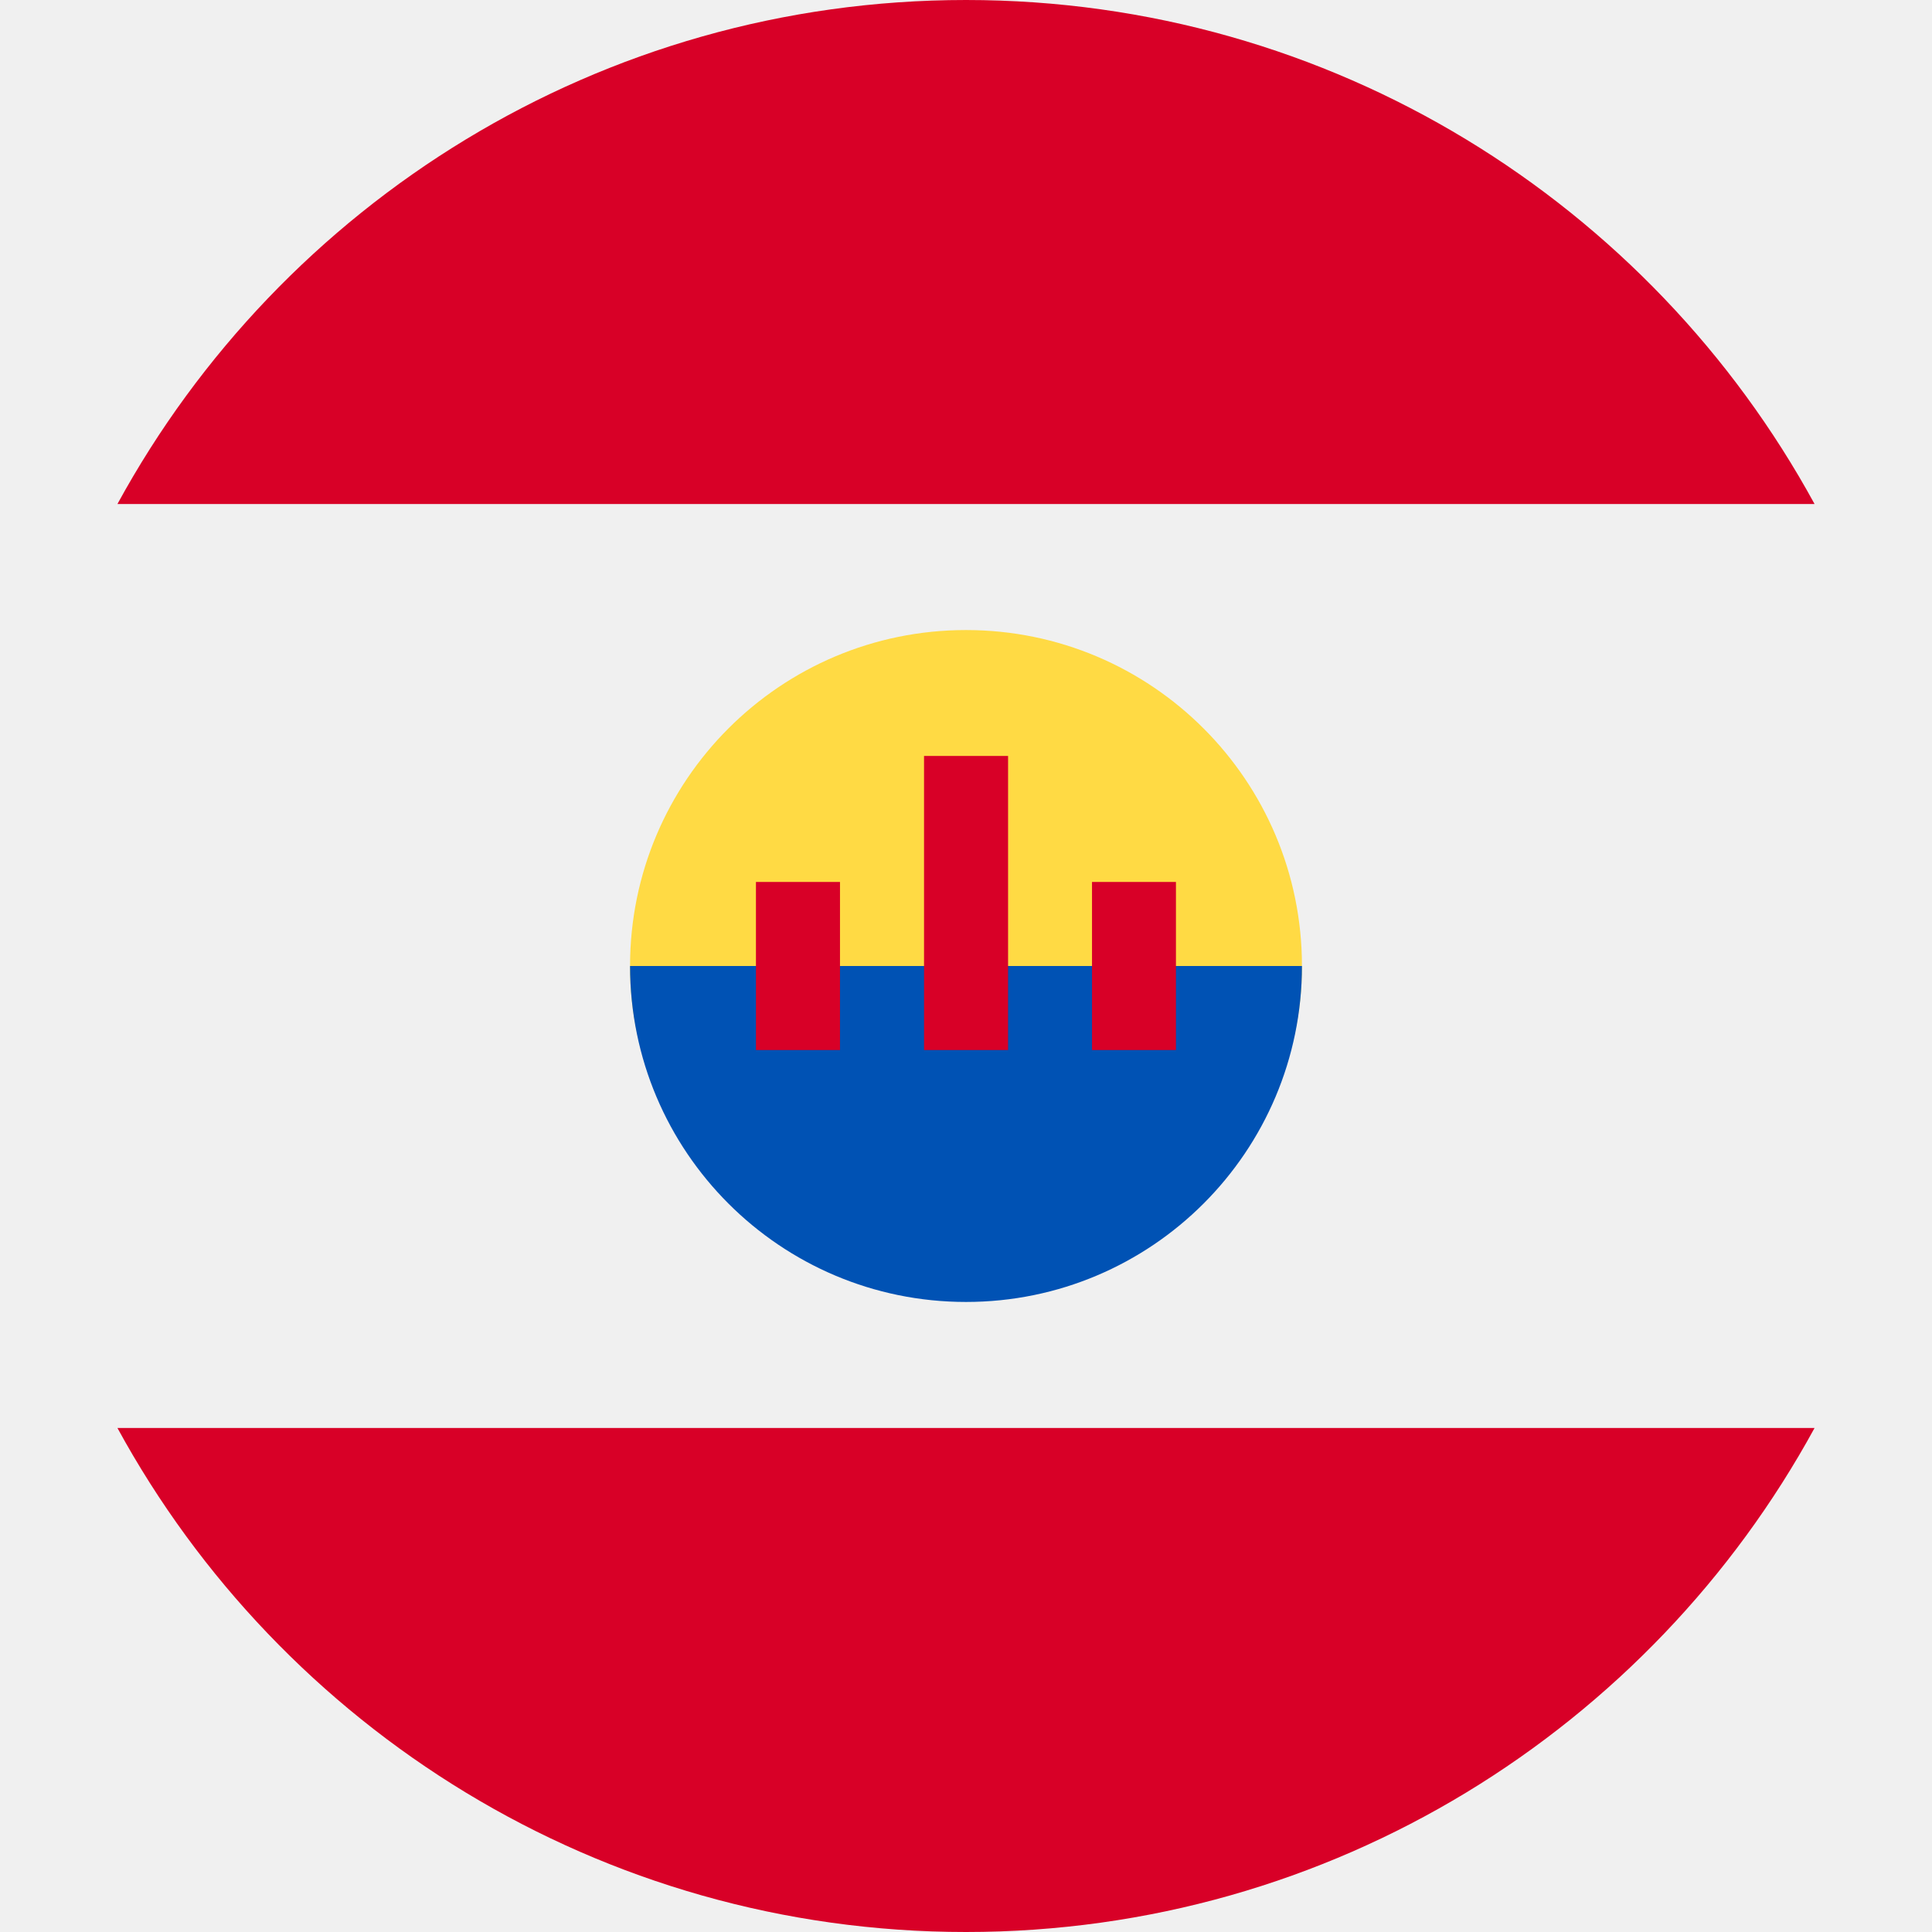
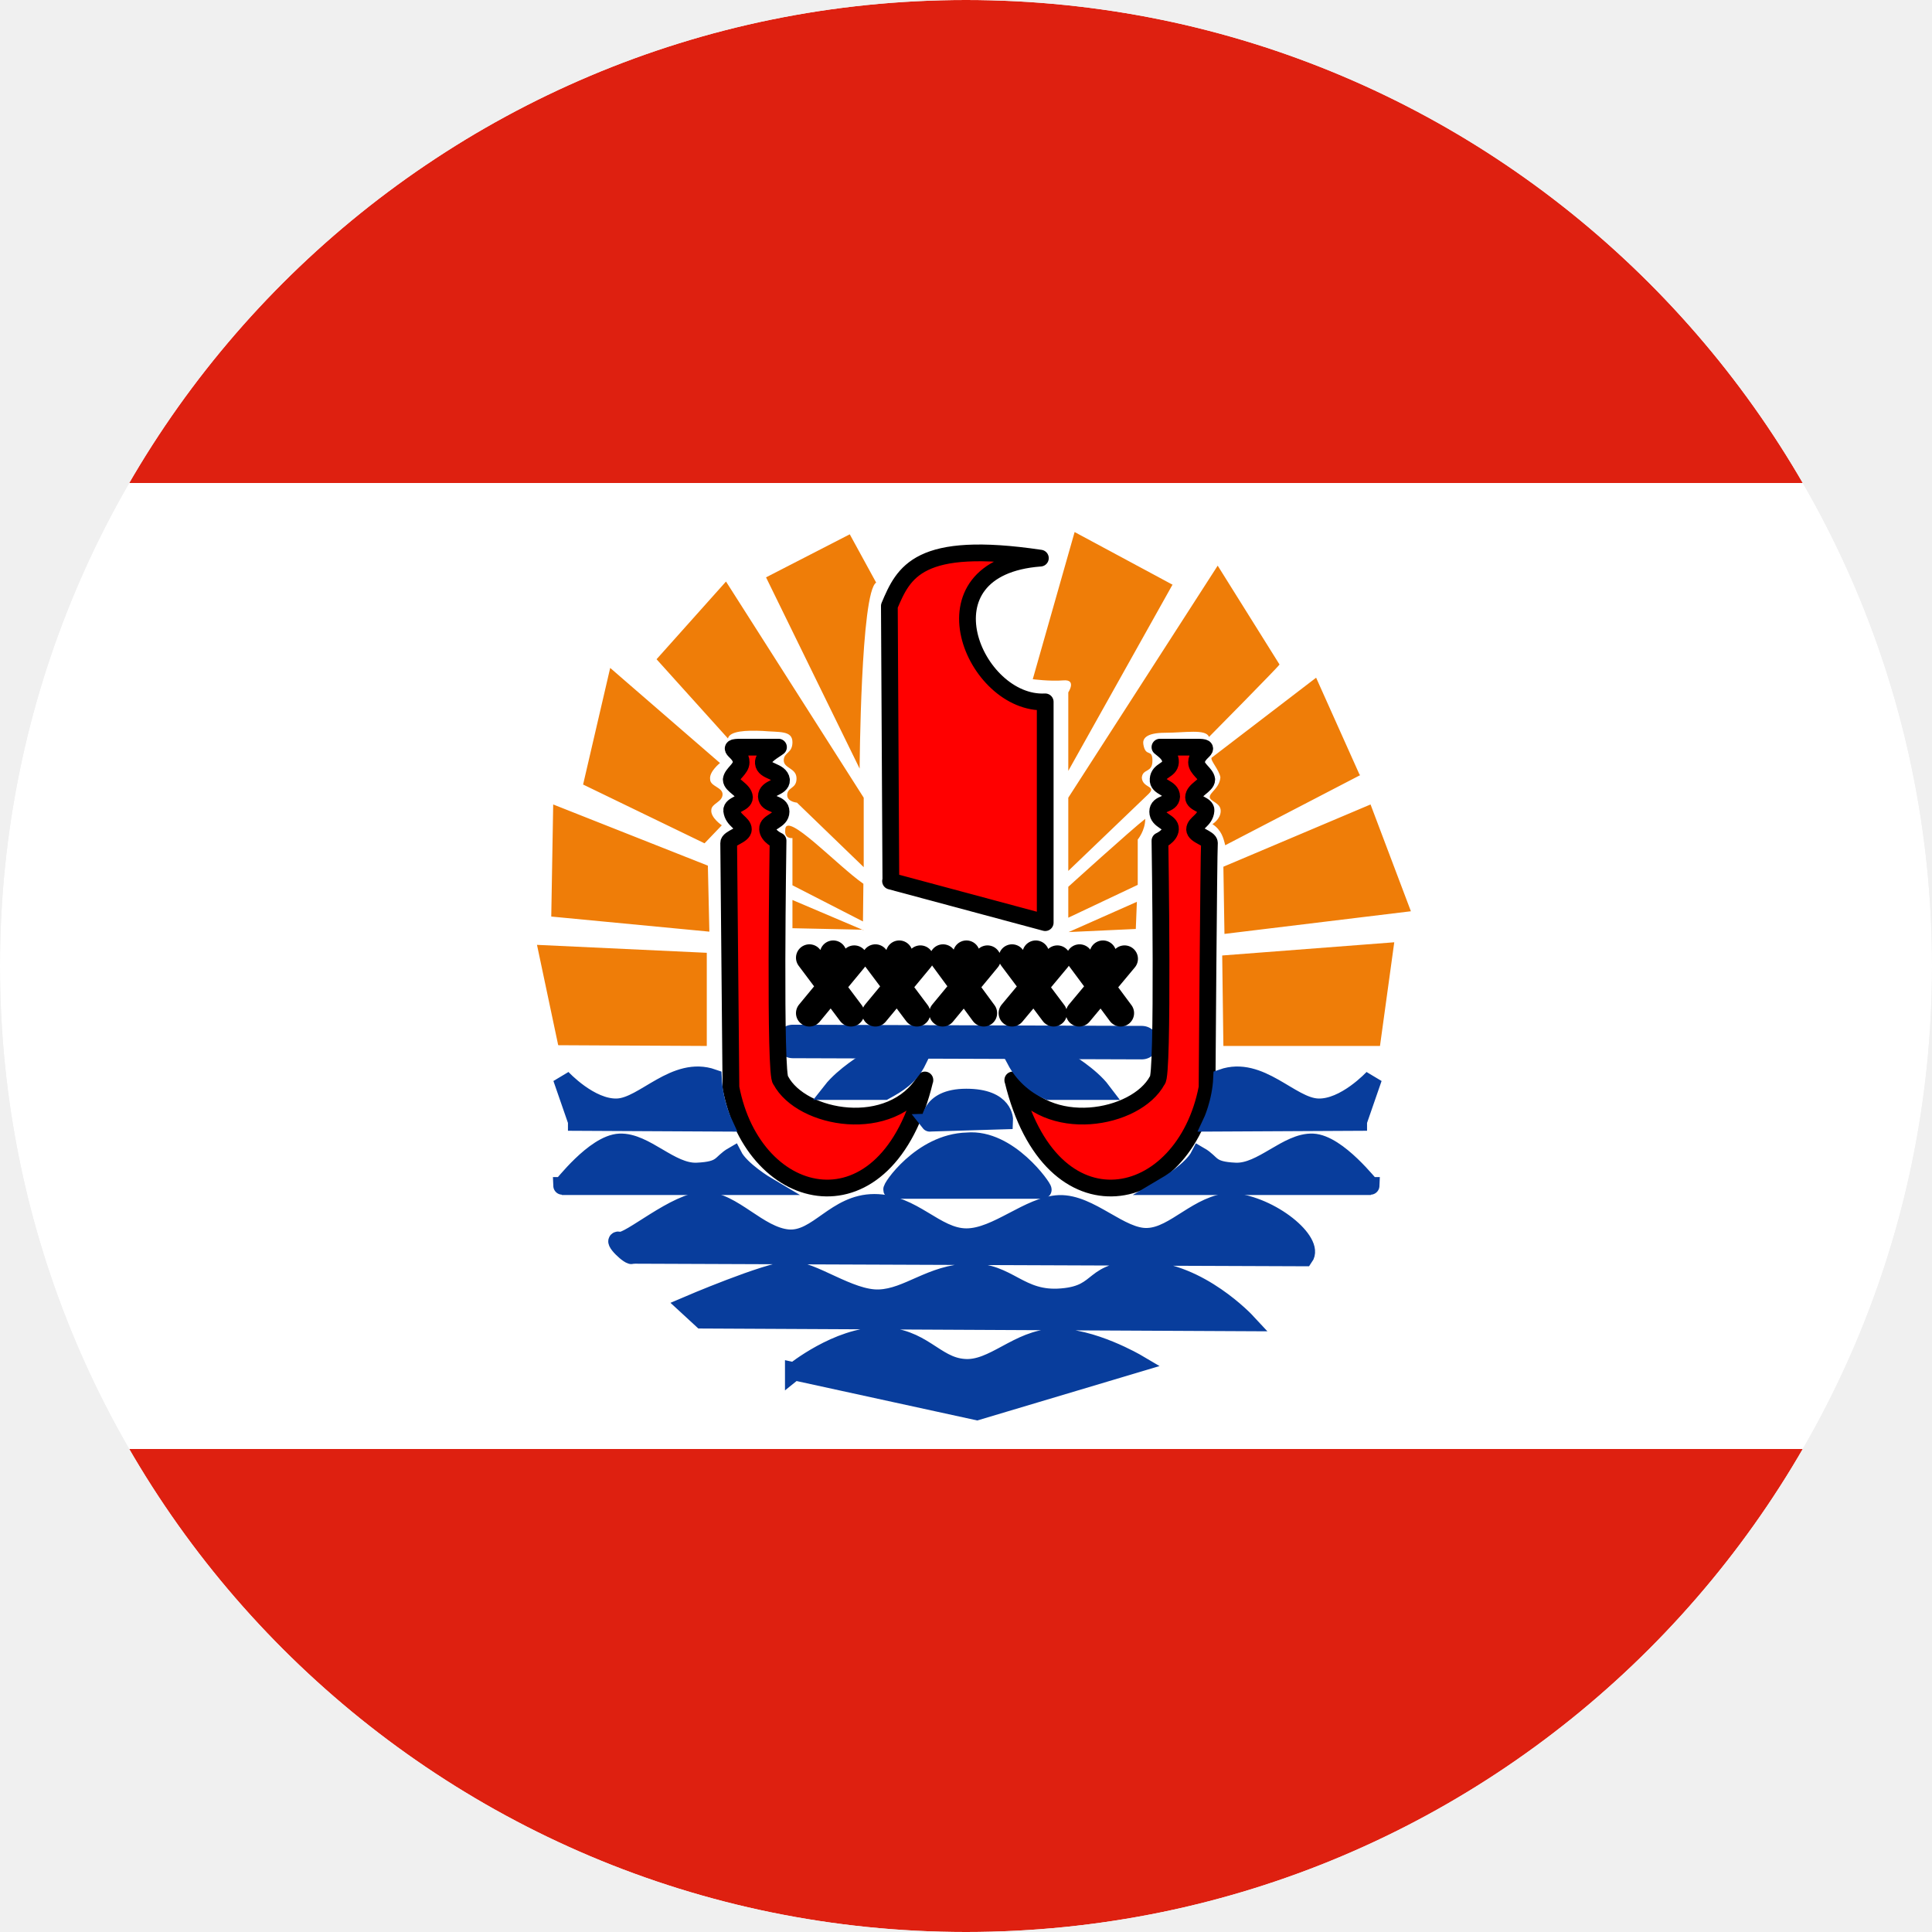
<svg xmlns="http://www.w3.org/2000/svg" width="18" height="18" viewBox="0 0 18 18" fill="none">
-   <g clip-path="url(#clip0_8201_10443)">
-     <path d="M9 18C13.971 18 18 13.971 18 9C18 4.029 13.971 0 9 0C4.029 0 0 4.029 0 9C0 13.971 4.029 18 9 18Z" fill="#F0F0F0" />
-     <path d="M1.094 4.696H16.906C15.379 1.898 12.411 0 9 0C5.589 0 2.621 1.898 1.094 4.696Z" fill="#D80027" />
-     <path d="M9 18C12.411 18 15.379 16.102 16.906 13.304H1.094C2.621 16.102 5.589 18 9 18Z" fill="#D80027" />
-     <path d="M12.13 9C12.13 10.729 10.729 11.739 9 11.739C7.271 11.739 5.87 10.729 5.87 9C5.87 7.271 7.271 5.87 9 5.87C10.729 5.87 12.13 7.271 12.13 9Z" fill="#FFDA44" />
-     <path d="M12.13 9C12.13 10.729 10.729 12.13 9 12.13C7.271 12.13 5.87 10.729 5.87 9" fill="#0052B4" />
-     <path d="M7.043 8.217H7.826V9.783H7.043V8.217Z" fill="#D80027" />
-     <path d="M10.174 8.217H10.956V9.783H10.174V8.217Z" fill="#D80027" />
-     <path d="M8.609 7.043H9.392V9.783H8.609V7.043Z" fill="#D80027" />
+   <g clip-path="url(#clip0_14_1167)">
+     <mask id="mask0_14_1167" style="mask-type:luminance" maskUnits="userSpaceOnUse" x="0" y="0" width="18" height="18">
+       <path d="M0 0H18V18H0V0Z" fill="white" />
+     </mask>
+     <g mask="url(#mask0_14_1167)">
+       <path d="M0 0H18V18H0V0Z" fill="white" />
+       <path fill-rule="evenodd" clip-rule="evenodd" d="M7.397 12.779C7.397 12.779 7.805 12.449 8.198 12.449C8.592 12.449 8.705 12.723 8.979 12.744C9.253 12.769 9.485 12.47 9.823 12.463C10.167 12.449 10.596 12.702 10.596 12.702L9.102 13.148L7.397 12.776V12.779ZM6.543 12.294L11.616 12.319C11.616 12.319 11.176 11.844 10.659 11.834C10.146 11.823 10.287 12.055 9.893 12.087C9.496 12.122 9.397 11.844 9.035 11.855C8.673 11.865 8.462 12.087 8.191 12.097C7.914 12.108 7.562 11.823 7.355 11.834C7.144 11.844 6.398 12.164 6.398 12.164L6.539 12.294H6.543ZM5.892 11.69L12.153 11.714C12.255 11.57 11.848 11.229 11.475 11.197C11.166 11.208 10.948 11.514 10.694 11.524C10.441 11.538 10.157 11.208 9.868 11.218C9.587 11.229 9.288 11.528 9.004 11.528C8.715 11.528 8.508 11.208 8.146 11.208C7.784 11.208 7.618 11.559 7.344 11.538C7.066 11.514 6.827 11.187 6.564 11.187C6.3 11.187 5.861 11.581 5.773 11.559C5.685 11.538 5.882 11.725 5.892 11.69Z" fill="#083D9C" stroke="#083D9C" stroke-width="0.167" />
+       <path fill-rule="evenodd" clip-rule="evenodd" d="M8.297 8.209L9.738 8.596V6.539C9.077 6.574 8.529 5.287 9.693 5.2C8.554 5.031 8.42 5.33 8.286 5.646L8.3 8.209H8.297Z" fill="#FF0000" stroke="black" stroke-width="0.156" stroke-linejoin="round" />
+       <path fill-rule="evenodd" clip-rule="evenodd" d="M7.386 9.703L10.638 9.714Z" fill="#083D9C" />
+       <path d="M7.386 9.703L10.638 9.714" stroke="#083D9C" stroke-width="0.312" stroke-linecap="round" />
+       <path d="M7.541 8.923L7.928 9.439M7.541 9.439L7.959 8.933M7.763 8.887L7.748 9.207M8.156 8.923L8.543 9.439M8.156 9.439L8.575 8.933M8.378 8.887L8.364 9.207M8.786 8.923L9.165 9.439M8.782 9.439L9.2 8.933M9.004 8.887L8.993 9.207M9.429 8.923L9.816 9.439M9.429 9.439L9.851 8.933M9.65 8.887L9.64 9.207M10.058 8.923L10.441 9.439M10.055 9.439L10.477 8.933M10.276 8.887L10.266 9.207" stroke="black" stroke-width="0.25" stroke-linecap="round" />
+       <path fill-rule="evenodd" clip-rule="evenodd" d="M5.203 9.738L6.585 9.745V8.877L5.003 8.803L5.2 9.735L5.203 9.738ZM5.133 8.539L6.609 8.68L6.595 8.065L5.154 7.495L5.136 8.539H5.133ZM5.432 7.309L6.564 7.857L6.725 7.689C6.725 7.689 6.62 7.618 6.627 7.548C6.627 7.485 6.732 7.474 6.732 7.4C6.732 7.334 6.616 7.327 6.616 7.26C6.606 7.189 6.708 7.109 6.708 7.109L5.685 6.223L5.432 7.312V7.309ZM12.857 9.745H11.398L11.387 8.902L12.99 8.779L12.857 9.745ZM11.408 8.701L13.145 8.49L12.769 7.495L11.398 8.075L11.408 8.701ZM12.674 7.221L11.415 7.875C11.398 7.805 11.38 7.734 11.296 7.678C11.296 7.678 11.373 7.632 11.373 7.555C11.373 7.478 11.271 7.467 11.271 7.425C11.271 7.383 11.363 7.341 11.37 7.242C11.359 7.172 11.271 7.08 11.289 7.059L12.262 6.314L12.667 7.218L12.674 7.221ZM9.953 8.684L10.582 8.655L10.592 8.402L9.956 8.684H9.953ZM8.044 8.662L7.383 8.648V8.385L8.044 8.666V8.662ZM8.04 8.585L7.383 8.248V7.808C7.383 7.808 7.305 7.819 7.316 7.731C7.319 7.548 7.801 8.065 8.044 8.234L8.04 8.585ZM9.953 8.546V8.262C9.953 8.262 10.543 7.727 10.67 7.629C10.67 7.738 10.6 7.822 10.6 7.822V8.244L9.953 8.55V8.546ZM6.117 6.142L6.782 6.88C6.799 6.81 6.95 6.803 7.105 6.81C7.26 6.824 7.383 6.803 7.383 6.915C7.383 7.021 7.302 7.007 7.302 7.084C7.302 7.161 7.421 7.154 7.421 7.253C7.421 7.351 7.337 7.33 7.334 7.407C7.334 7.471 7.425 7.478 7.425 7.478L8.047 8.079V7.432L6.764 5.418L6.117 6.142ZM7.137 5.379L8.009 7.161C8.009 7.161 8.019 5.516 8.163 5.428L7.917 4.978L7.137 5.379ZM10.923 5.449L9.953 7.182V6.451C9.953 6.451 10.034 6.328 9.907 6.339C9.78 6.349 9.622 6.328 9.622 6.328L10.012 4.957L10.927 5.449H10.923ZM11.921 6.191C11.911 6.212 11.264 6.866 11.264 6.866C11.236 6.789 11.039 6.827 10.856 6.827C10.67 6.827 10.645 6.887 10.652 6.933C10.673 7.063 10.737 6.968 10.737 7.088C10.737 7.204 10.645 7.158 10.638 7.246C10.645 7.344 10.779 7.32 10.701 7.397L9.953 8.114V7.432L11.345 5.27L11.921 6.191Z" fill="#EF7D08" />
+       <path fill-rule="evenodd" clip-rule="evenodd" d="M8.617 10.065C8.304 10.582 7.467 10.431 7.274 10.065C7.214 10.051 7.249 7.833 7.249 7.833C7.249 7.833 7.154 7.791 7.151 7.724C7.147 7.654 7.277 7.65 7.277 7.562C7.277 7.474 7.144 7.506 7.14 7.421C7.14 7.334 7.284 7.344 7.281 7.267C7.27 7.179 7.119 7.193 7.112 7.109C7.105 7.045 7.218 6.989 7.253 6.961H6.905C6.736 6.961 6.908 7 6.905 7.102C6.905 7.165 6.82 7.207 6.813 7.263C6.813 7.32 6.933 7.358 6.936 7.429C6.936 7.488 6.813 7.495 6.817 7.552C6.827 7.646 6.926 7.668 6.926 7.727C6.926 7.784 6.789 7.808 6.789 7.854L6.81 10.132C7.021 11.25 8.265 11.531 8.617 10.062V10.065ZM9.436 10.065C9.752 10.582 10.586 10.431 10.782 10.065C10.842 10.051 10.807 7.833 10.807 7.833C10.807 7.833 10.902 7.791 10.905 7.724C10.909 7.654 10.786 7.65 10.786 7.562C10.786 7.474 10.912 7.506 10.916 7.421C10.916 7.334 10.782 7.341 10.79 7.26C10.796 7.172 10.899 7.182 10.905 7.102C10.909 7.031 10.839 6.989 10.807 6.961H11.148C11.32 6.961 11.148 7 11.148 7.102C11.148 7.165 11.236 7.207 11.243 7.263C11.243 7.32 11.12 7.358 11.12 7.429C11.12 7.488 11.243 7.495 11.236 7.552C11.229 7.646 11.13 7.668 11.13 7.727C11.13 7.784 11.268 7.808 11.268 7.854C11.261 7.945 11.246 10.132 11.246 10.132C11.032 11.25 9.791 11.531 9.436 10.062V10.065Z" fill="#FF0000" stroke="black" stroke-width="0.156" stroke-linejoin="round" />
+       <path fill-rule="evenodd" clip-rule="evenodd" d="M8.314 11.085H9.714C9.724 11.074 9.397 10.6 9.011 10.635C8.582 10.645 8.29 11.085 8.314 11.085ZM12.772 11.05H10.86C10.86 11.05 11.106 10.905 11.176 10.768C11.299 10.839 11.264 10.905 11.51 10.916C11.756 10.927 11.995 10.635 12.231 10.645C12.466 10.656 12.772 11.06 12.772 11.05ZM5.235 11.05H7.147C7.147 11.05 6.901 10.905 6.831 10.768C6.708 10.839 6.743 10.905 6.493 10.916C6.247 10.927 6.012 10.635 5.773 10.645C5.537 10.656 5.235 11.06 5.235 11.05ZM5.375 10.452L6.739 10.459C6.739 10.459 6.652 10.273 6.641 10.044C6.289 9.921 6.001 10.308 5.752 10.318C5.498 10.329 5.235 10.044 5.235 10.044L5.375 10.448V10.452ZM12.653 10.452L11.289 10.459C11.289 10.459 11.377 10.273 11.387 10.044C11.739 9.921 12.023 10.308 12.277 10.318C12.53 10.329 12.793 10.044 12.793 10.044L12.653 10.448V10.452ZM8.662 10.459L9.355 10.438C9.355 10.438 9.366 10.227 9.003 10.227C8.641 10.227 8.673 10.473 8.662 10.459ZM8.241 10.164C8.364 10.097 8.476 10.03 8.55 9.879L8.079 9.889C8.079 9.889 7.861 10.02 7.748 10.164H8.241ZM9.77 10.164C9.639 10.106 9.531 10.005 9.464 9.879L9.935 9.889C9.935 9.889 10.157 10.02 10.266 10.164H9.773H9.77Z" fill="#083D9C" stroke="#083D9C" stroke-width="0.167" />
+       <path fill-rule="evenodd" clip-rule="evenodd" d="M-4.5 13.5H22.5V18H-4.5V13.5ZM-4.5 0H22.5V4.5H-4.5V0Z" fill="#DE2010" />
+     </g>
  </g>
  <defs>
-     <clipPath id="clip0_8201_10443">
-       <rect width="18" height="18" fill="white" />
+     <clipPath id="clip0_14_1167">
+       <rect width="18" height="18" rx="9" fill="white" />
    </clipPath>
  </defs>
</svg>
